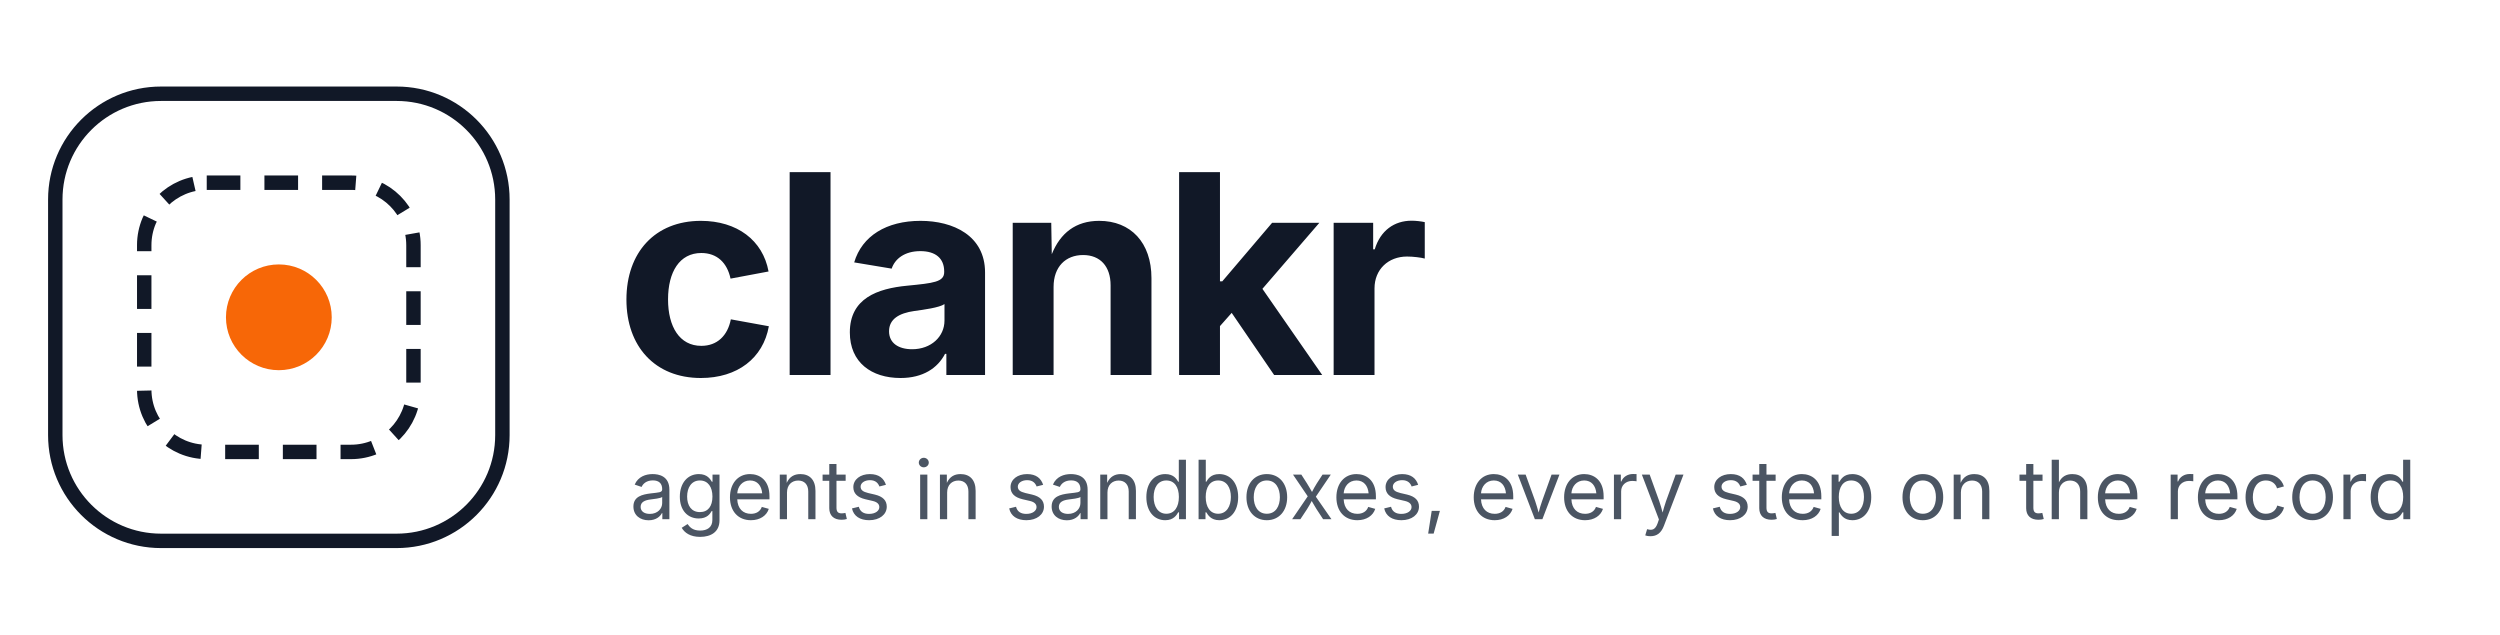
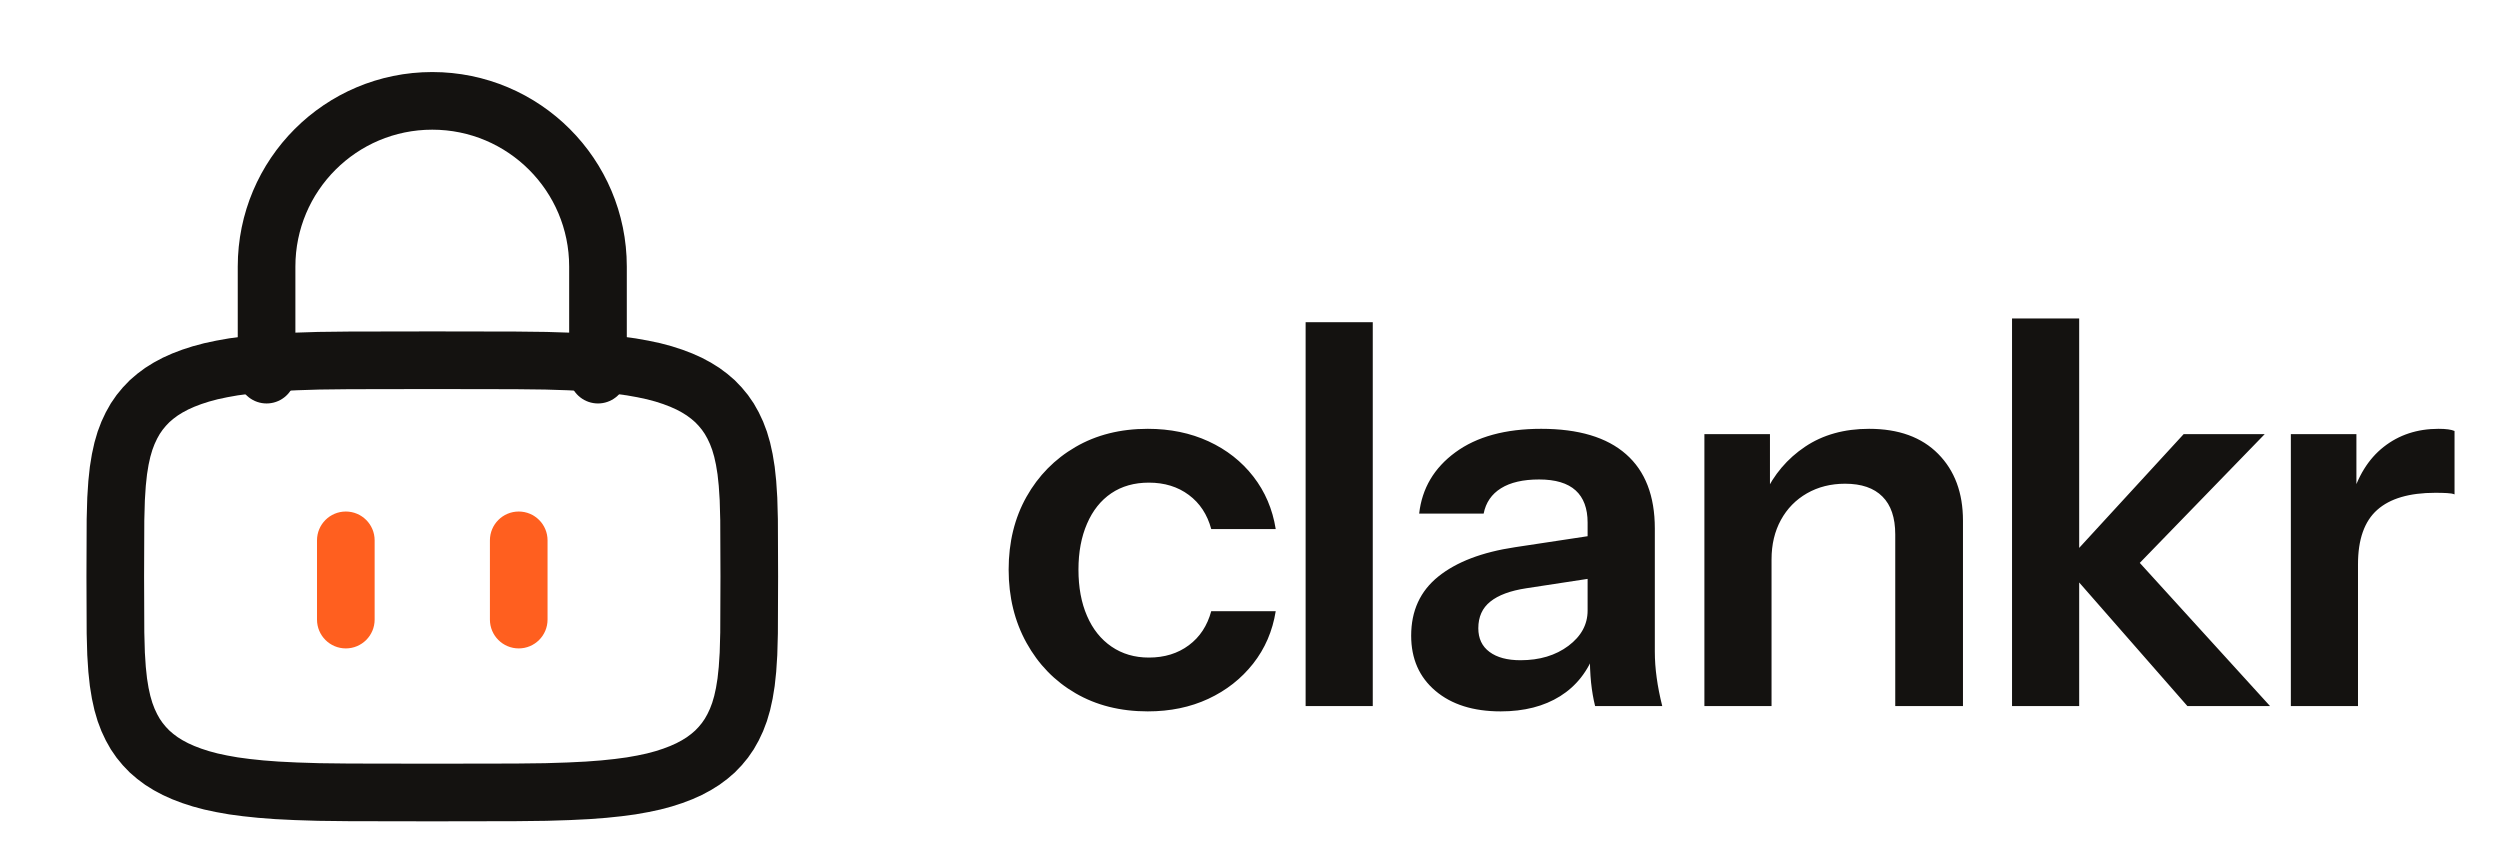
- <svg xmlns="http://www.w3.org/2000/svg" width="520" height="132" viewBox="0 0 520 132" role="img" aria-label="Clankr">
-   <g transform="translate(10 18)">
-     <rect x="1.5" y="1.5" width="93" height="93" rx="22" fill="none" stroke="#111827" stroke-width="3" />
-     <rect x="20" y="20" width="56" height="56" rx="13" fill="none" stroke="#111827" stroke-width="3" stroke-dasharray="7 5" />
-     <circle cx="48" cy="48" r="11" fill="#f76707" />
+ <svg xmlns="http://www.w3.org/2000/svg" viewBox="0 0 347 120" role="img" aria-label="Clankr">
+   <g>
+     <path d="M37 52 V37 a23 23 0 0 1 46 0 V52" fill="none" stroke="#141210" stroke-width="8" stroke-linecap="round" />
+     <path d="M104.00 80.00 L103.97 87.85 L103.89 90.75 L103.75 92.91 L103.56 94.69 L103.31 96.23 L103.01 97.59 L102.65 98.82 L102.23 99.93 L101.75 100.95 L101.22 101.89 L100.62 102.76 L99.96 103.56 L99.24 104.31 L98.45 104.99 L97.59 105.63 L96.66 106.21 L95.65 106.75 L94.56 107.24 L93.38 107.69 L92.11 108.10 L90.73 108.47 L89.23 108.79 L87.60 109.08 L85.80 109.32 L83.80 109.53 L81.55 109.70 L78.93 109.83 L75.76 109.93 L71.51 109.98 L60.00 110.00 L48.49 109.98 L44.24 109.93 L41.07 109.83 L38.45 109.70 L36.20 109.53 L34.20 109.32 L32.40 109.08 L30.77 108.79 L29.27 108.47 L27.89 108.10 L26.62 107.69 L25.44 107.24 L24.35 106.75 L23.34 106.21 L22.41 105.63 L21.55 104.99 L20.76 104.31 L20.04 103.56 L19.38 102.76 L18.78 101.89 L18.25 100.95 L17.77 99.93 L17.35 98.82 L16.99 97.59 L16.69 96.23 L16.44 94.69 L16.25 92.91 L16.11 90.75 L16.03 87.85 L16.00 80.00 L16.03 72.15 L16.11 69.25 L16.25 67.09 L16.44 65.31 L16.69 63.77 L16.99 62.41 L17.35 61.18 L17.77 60.07 L18.25 59.05 L18.78 58.11 L19.38 57.24 L20.04 56.44 L20.76 55.69 L21.55 55.01 L22.41 54.37 L23.34 53.79 L24.35 53.25 L25.44 52.76 L26.62 52.31 L27.89 51.90 L29.27 51.53 L30.77 51.21 L32.40 50.92 L34.20 50.68 L36.20 50.47 L38.45 50.30 L41.07 50.17 L44.24 50.07 L48.49 50.02 L60.00 50.00 L71.51 50.02 L75.76 50.07 L78.93 50.17 L81.55 50.30 L83.80 50.47 L85.80 50.68 L87.60 50.92 L89.23 51.21 L90.73 51.53 L92.11 51.90 L93.38 52.31 L94.56 52.76 L95.65 53.25 L96.66 53.79 L97.59 54.37 L98.45 55.01 L99.24 55.69 L99.96 56.44 L100.62 57.24 L101.22 58.11 L101.75 59.05 L102.23 60.07 L102.65 61.18 L103.01 62.41 L103.31 63.77 L103.56 65.31 L103.75 67.09 L103.89 69.25 L103.97 72.15 Z" fill="none" stroke="#141210" stroke-width="8" />
+     <path d="M48 71 H48 A4 4 0 0 1 52 75 V86 A4 4 0 0 1 48 90 H48 A4 4 0 0 1 44 86 V75 A4 4 0 0 1 48 71 Z" fill="#ff5f1f" />
+     <path d="M72 71 H72 A4 4 0 0 1 76 75 V86 A4 4 0 0 1 72 90 H72 A4 4 0 0 1 68 86 V75 A4 4 0 0 1 72 71 Z" fill="#ff5f1f" />
  </g>
-   <text x="128" y="78" font-family="ui-sans-serif, -apple-system, 'Segoe UI', Inter, Helvetica, Arial, sans-serif" font-size="58" font-weight="700" letter-spacing="-1.5" fill="#111827">clankr</text>
-   <text x="131" y="108" font-family="ui-sans-serif, -apple-system, 'Segoe UI', Inter, Helvetica, Arial, sans-serif" font-size="17" fill="#4b5563">agents in sandboxes, every step on the record</text>
+   <path d="M159.31 98.74L159.31 98.74Q153.61 98.74 149.28 96.22Q144.96 93.71 142.48 89.23Q140.00 84.75 140.00 79.06L140.00 79.06Q140.00 73.36 142.48 68.95Q144.96 64.55 149.28 62.04Q153.61 59.52 159.31 59.52L159.31 59.52Q163.97 59.52 167.75 61.26Q171.52 63.00 173.96 66.14Q176.41 69.29 177.07 73.43L177.07 73.43L168.12 73.43Q167.30 70.40 165.01 68.70Q162.72 66.99 159.46 66.99L159.46 66.99Q156.43 66.99 154.24 68.47Q152.06 69.95 150.88 72.69Q149.69 75.43 149.69 79.06L149.69 79.06Q149.69 82.76 150.88 85.49Q152.06 88.23 154.28 89.75Q156.50 91.27 159.46 91.27L159.46 91.27Q162.72 91.27 165.01 89.56Q167.30 87.86 168.12 84.83L168.12 84.83L177.07 84.83Q176.41 88.97 173.93 92.12Q171.45 95.26 167.71 97.00Q163.97 98.74 159.31 98.74ZM190.54 98L181.22 98L181.22 44.72L190.54 44.72L190.54 98ZM230.72 98L221.40 98Q221.03 96.52 220.84 94.74Q220.66 92.97 220.66 90.45L220.66 90.45L220.36 90.45L220.36 72.54Q220.36 69.58 218.70 68.07Q217.03 66.55 213.63 66.55L213.63 66.55Q210.30 66.55 208.34 67.77Q206.38 68.99 205.93 71.29L205.93 71.29L196.98 71.29Q197.57 66.03 202.01 62.78Q206.45 59.52 213.92 59.52L213.92 59.52Q221.69 59.52 225.69 63.04Q229.69 66.55 229.69 73.36L229.69 73.36L229.69 90.45Q229.69 92.23 229.95 94.08Q230.20 95.93 230.72 98L230.72 98ZM208.30 98.74L208.30 98.74Q202.60 98.74 199.24 95.89Q195.87 93.04 195.87 88.23L195.87 88.23Q195.87 83.05 199.64 80.02Q203.42 76.98 210.30 75.95L210.30 75.95L222.06 74.17L222.06 80.09L211.85 81.65Q208.52 82.16 206.86 83.50Q205.19 84.83 205.19 87.20L205.19 87.20Q205.19 89.34 206.75 90.49Q208.30 91.64 211.04 91.64L211.04 91.64Q215.03 91.64 217.70 89.64Q220.36 87.64 220.36 84.75L220.36 84.75L221.40 90.45Q219.92 94.52 216.55 96.63Q213.18 98.74 208.30 98.74ZM245.89 98L236.57 98L236.57 60.26L245.67 60.26L245.67 69.14L245.89 69.14L245.89 98ZM272.46 98L263.06 98L263.06 74.17Q263.06 70.69 261.28 68.92Q259.51 67.14 256.10 67.14L256.10 67.14Q253.14 67.14 250.81 68.47Q248.48 69.81 247.19 72.17Q245.89 74.54 245.89 77.65L245.89 77.65L244.93 68.62Q246.85 64.48 250.55 62.00Q254.25 59.52 259.43 59.52L259.43 59.52Q265.58 59.52 269.02 63.00Q272.46 66.48 272.46 72.25L272.46 72.25L272.46 98ZM288.59 98L279.27 98L279.27 44.20L288.59 44.20L288.59 98ZM315.08 98L303.61 98L286.44 78.39L303.09 60.26L314.34 60.26L295.10 80.09L295.62 76.61L315.08 98ZM327.29 98L317.97 98L317.97 60.26L327.07 60.26L327.07 69.36L327.29 69.36L327.29 98ZM327.29 78.32L327.29 78.32L326.33 69.36Q327.66 64.55 330.84 62.04Q334.03 59.52 338.47 59.52L338.47 59.52Q340.02 59.52 340.69 59.82L340.69 59.82L340.69 68.62Q340.32 68.47 339.65 68.44Q338.98 68.40 338.02 68.40L338.02 68.40Q332.62 68.40 329.96 70.77Q327.29 73.14 327.29 78.32Z" fill="#141210" />
</svg>
